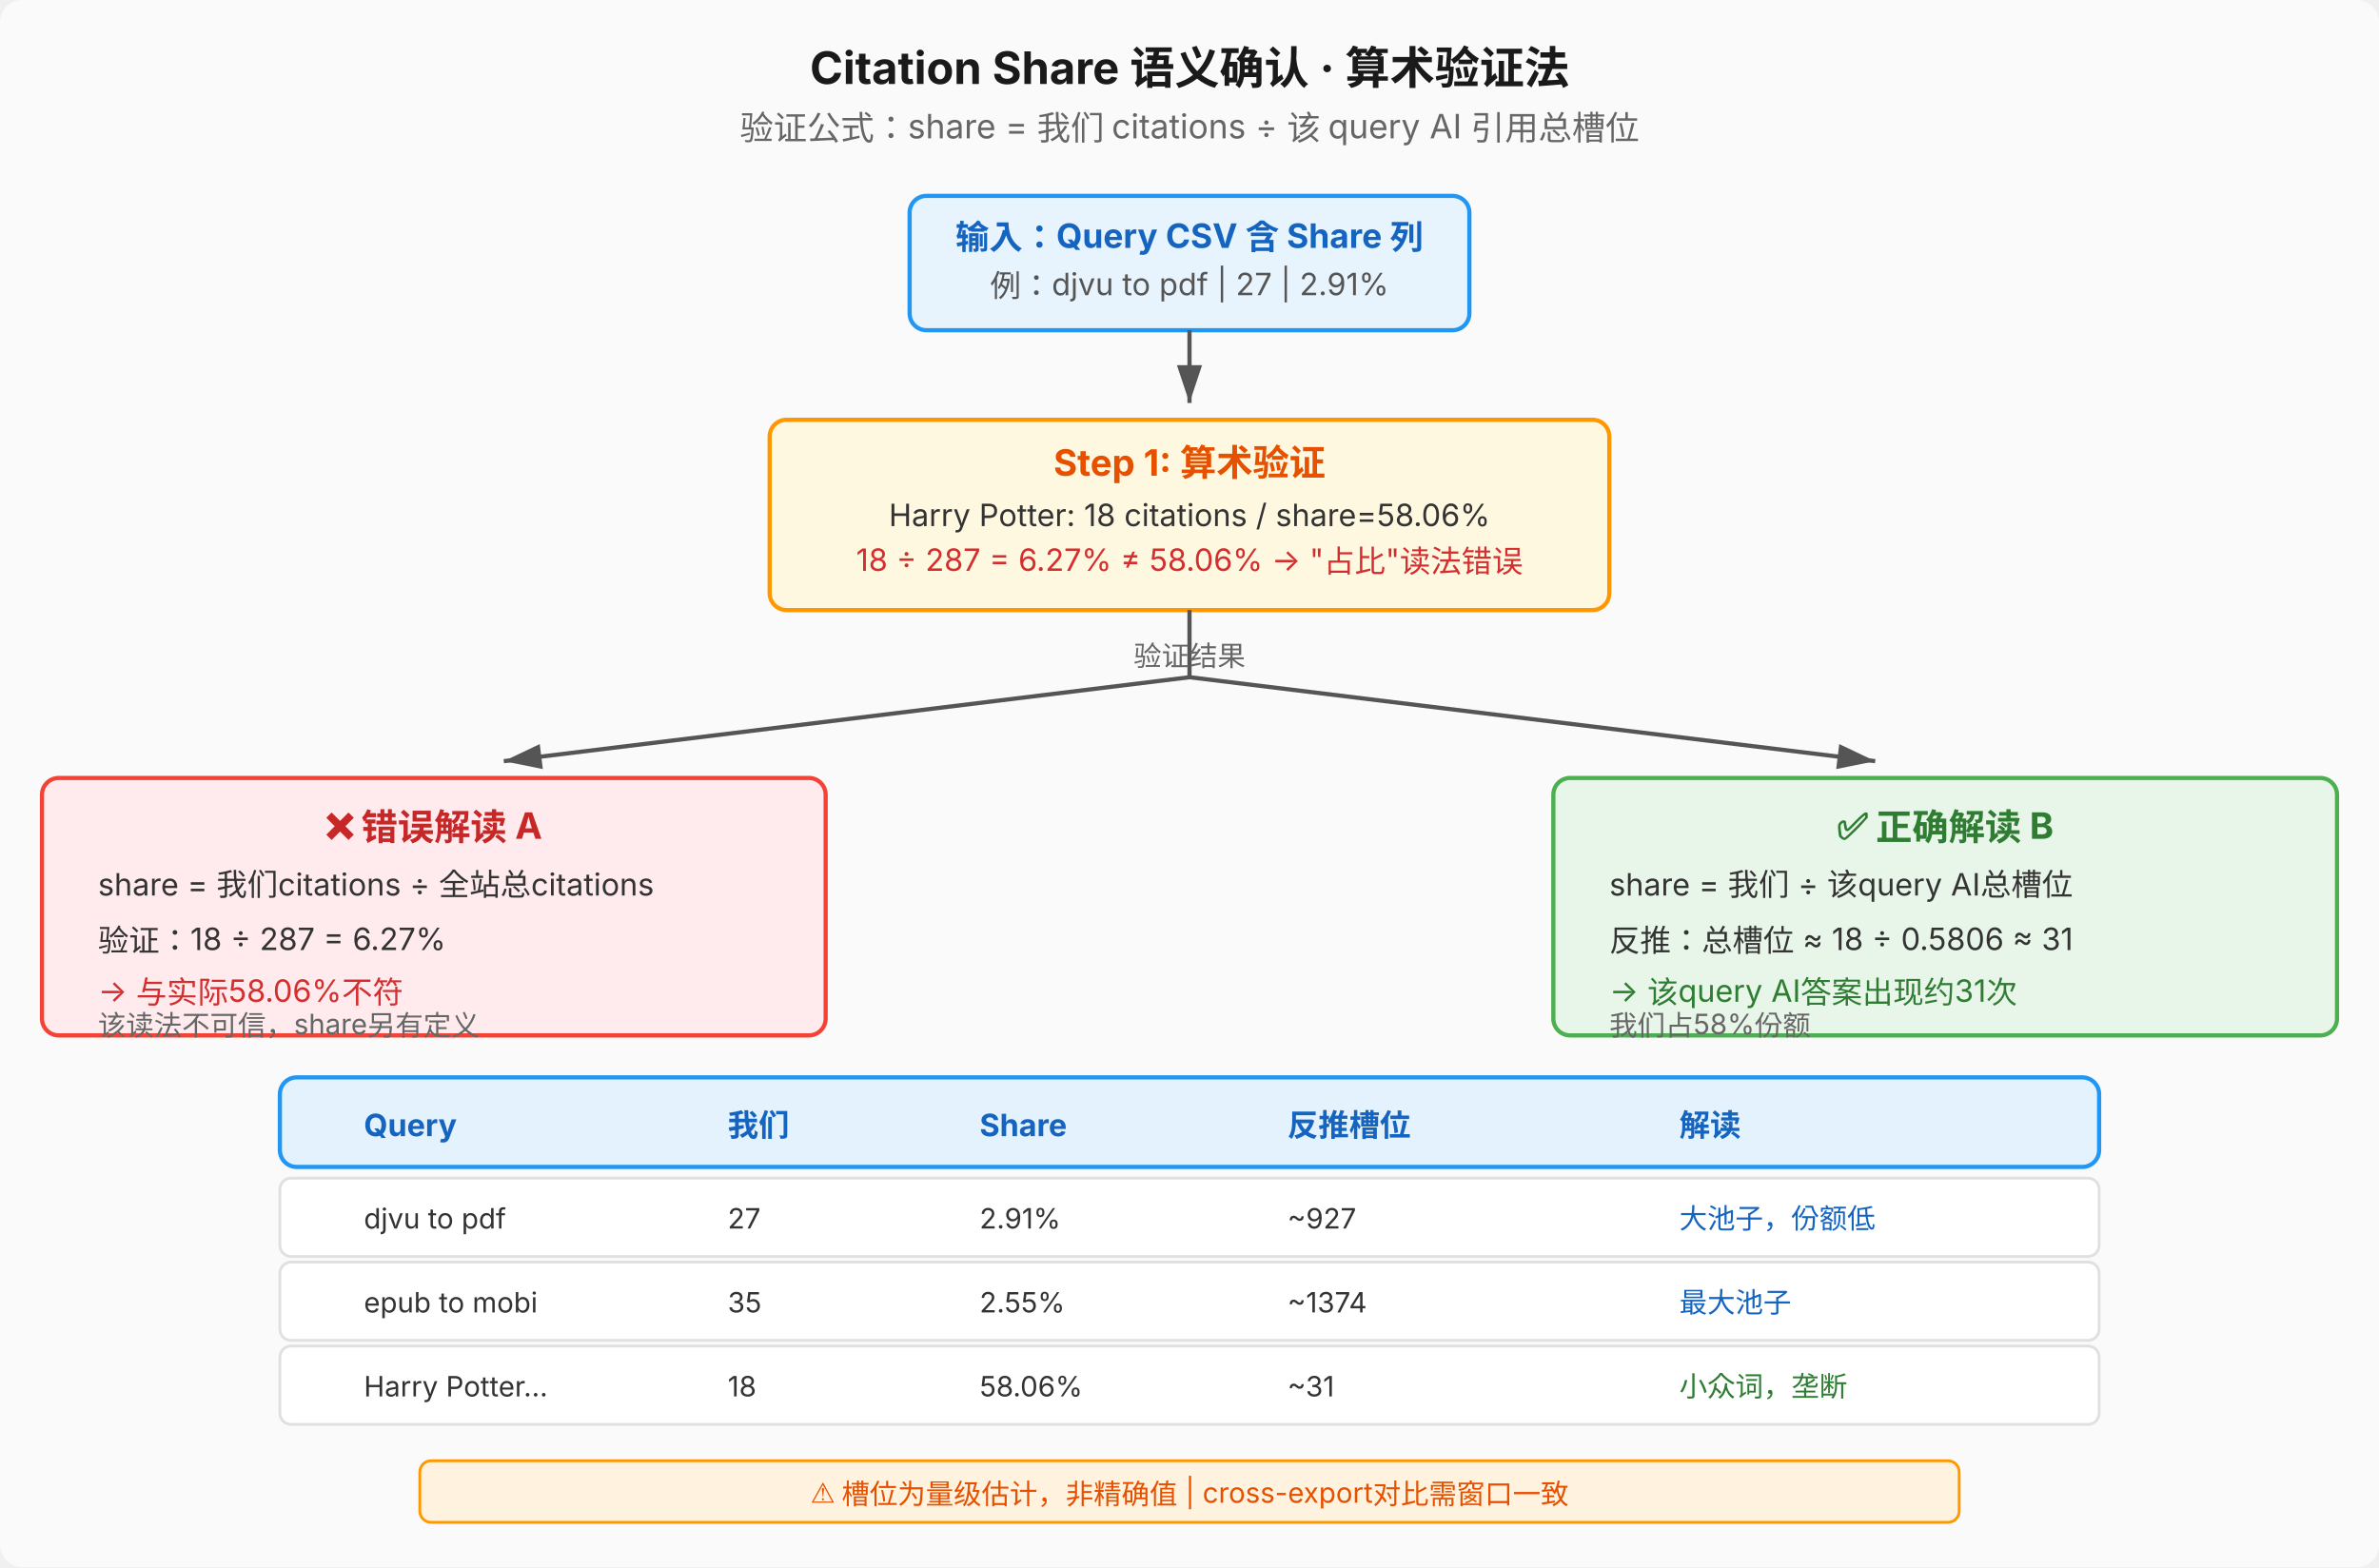
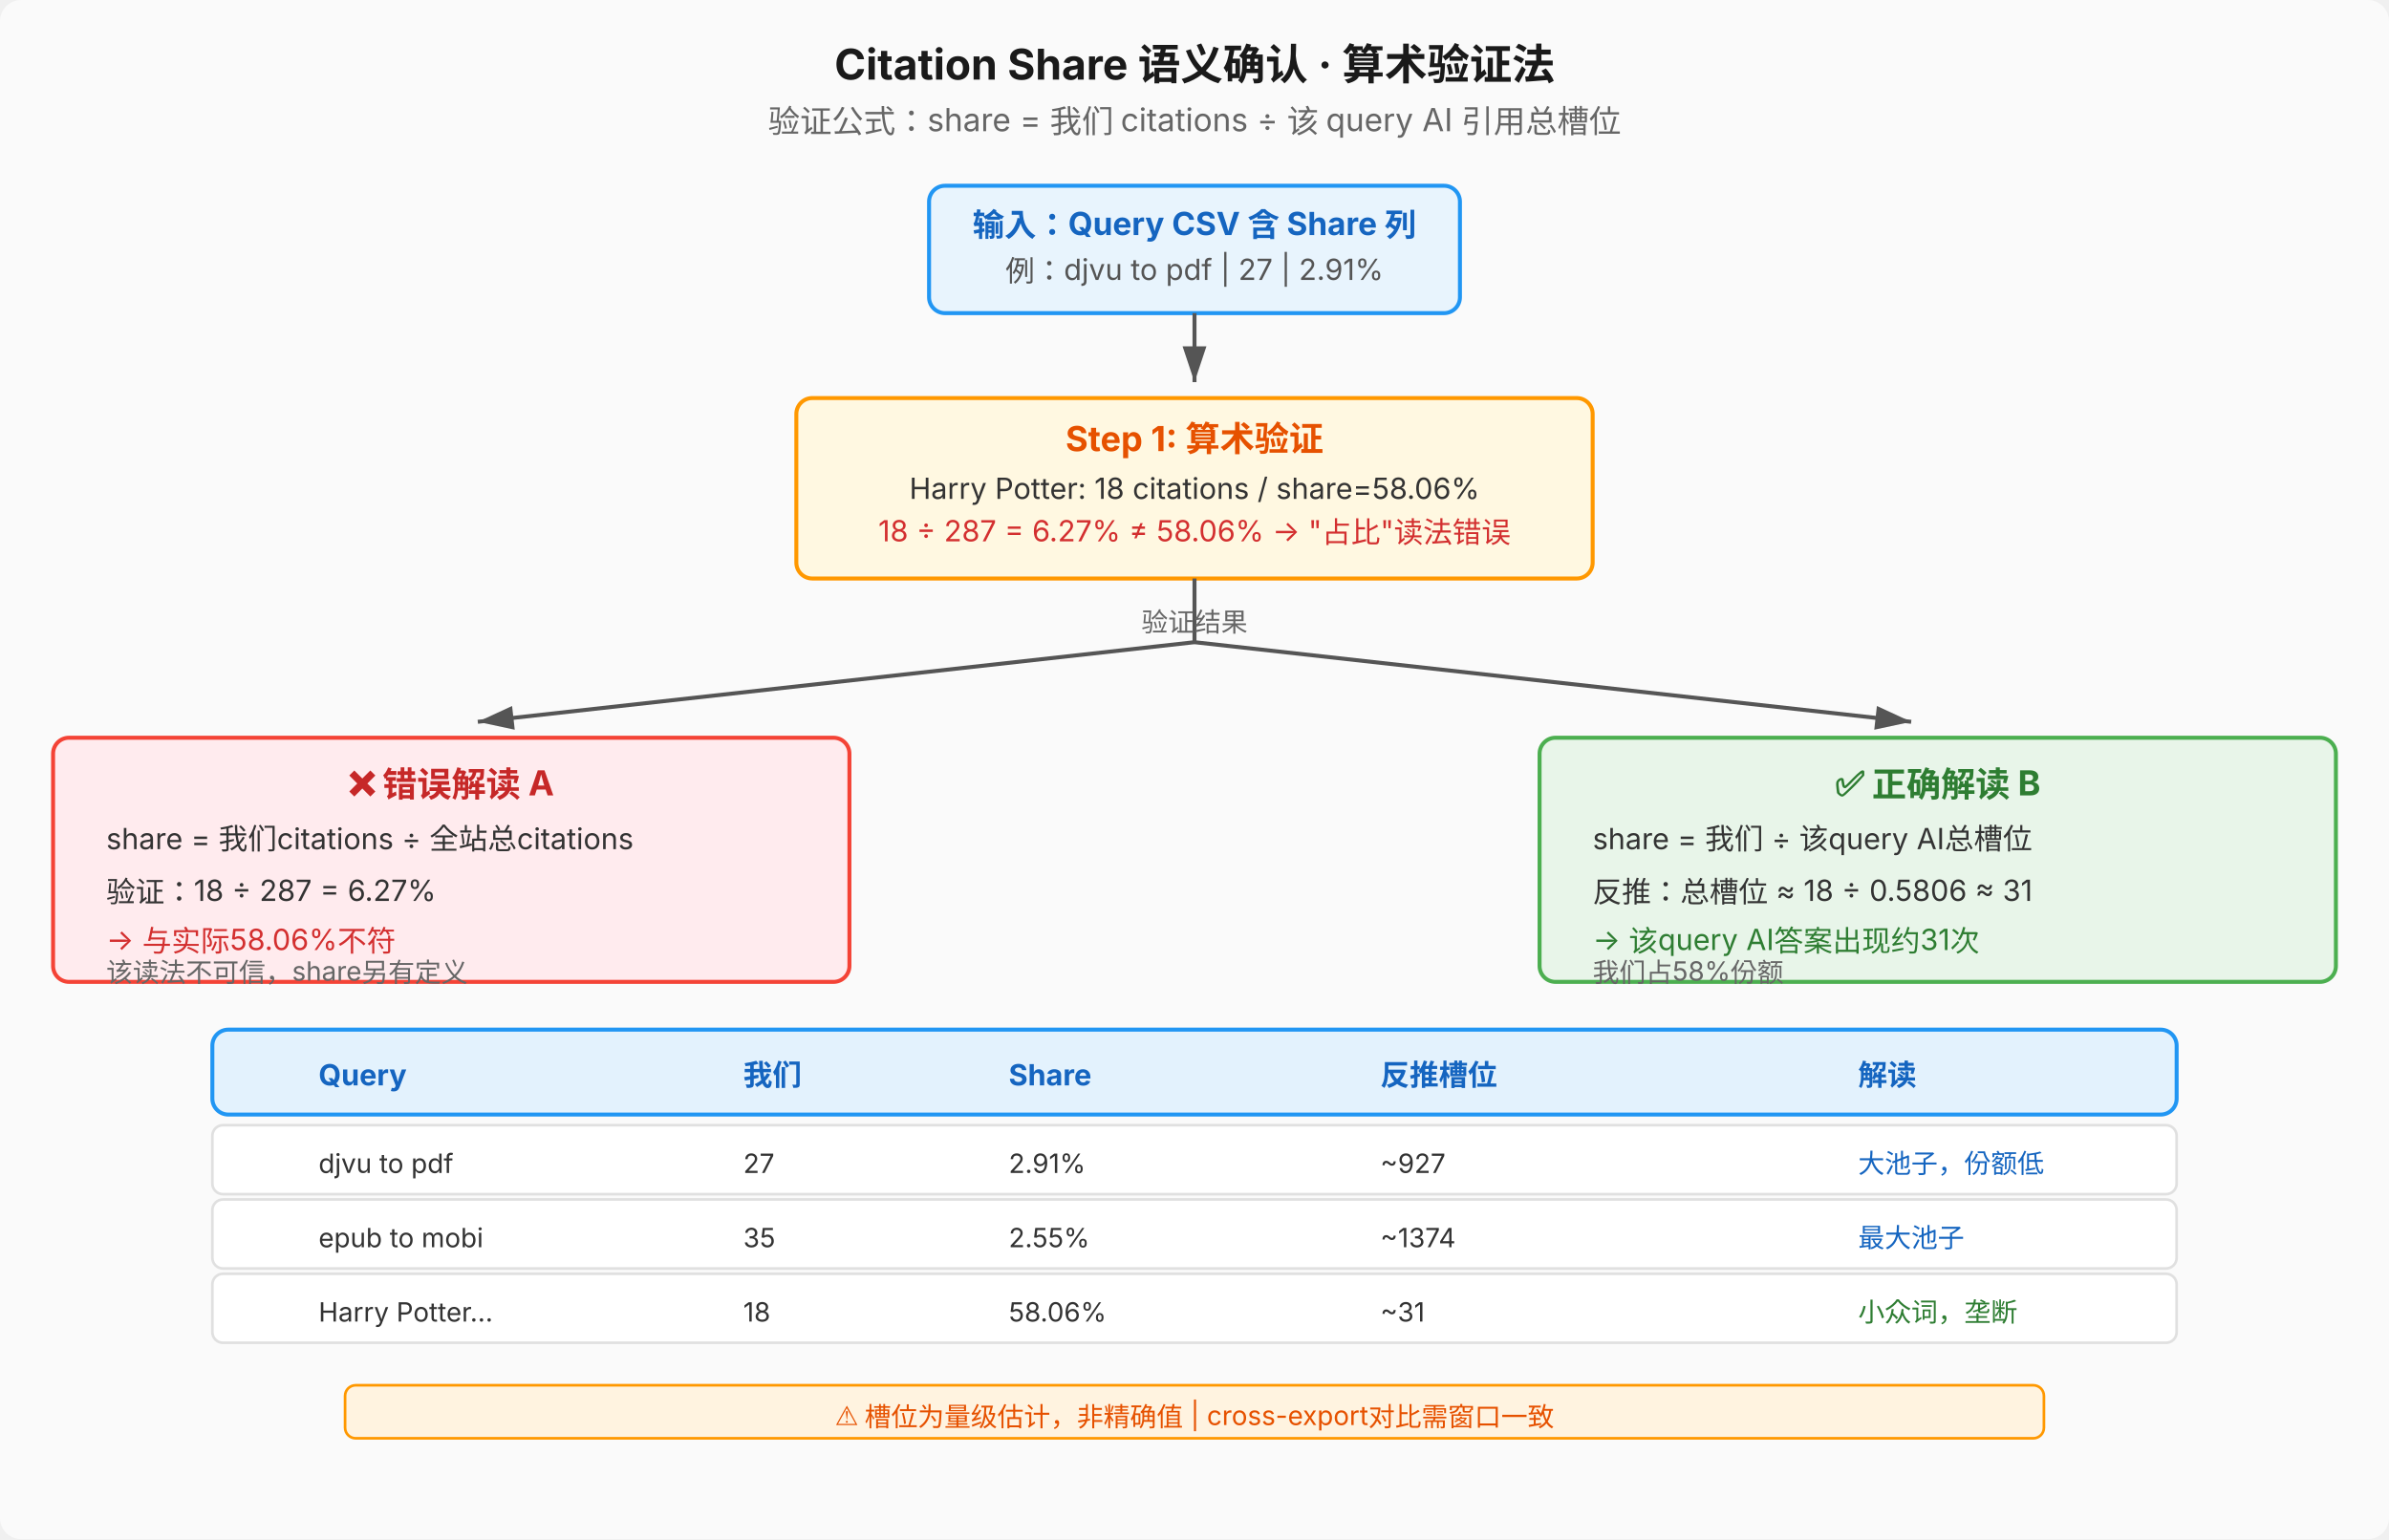
- <svg xmlns="http://www.w3.org/2000/svg" viewBox="0 0 850 560" font-family="system-ui, -apple-system, sans-serif">
+ <svg xmlns="http://www.w3.org/2000/svg" viewBox="0 0 900 580" font-family="system-ui, -apple-system, sans-serif">
  <defs>
    <marker id="arr" markerWidth="10" markerHeight="10" refX="9" refY="3" orient="auto">
      <path d="M0,0 L0,6 L9,3 z" fill="#555" />
    </marker>
  </defs>
-   <rect width="850" height="560" fill="#fafafa" rx="8" />
-   <text x="425" y="30" text-anchor="middle" font-size="16" font-weight="bold" fill="#1a1a1a">Citation Share 语义确认 · 算术验证法</text>
-   <text x="425" y="50" text-anchor="middle" font-size="12" fill="#666">验证公式：share = 我们 citations ÷ 该 query AI 引用总槽位</text>
-   <rect x="325" y="70" width="200" height="48" rx="6" fill="#e8f4fd" stroke="#2196F3" stroke-width="1.5" />
-   <text x="425" y="89" text-anchor="middle" font-size="12" font-weight="bold" fill="#1565C0">输入：Query CSV 含 Share 列</text>
-   <text x="425" y="106" text-anchor="middle" font-size="11" fill="#555">例：djvu to pdf | 27 | 2.91%</text>
-   <line x1="425" y1="118" x2="425" y2="144" stroke="#555" stroke-width="1.5" marker-end="url(#arr)" />
-   <rect x="275" y="150" width="300" height="68" rx="6" fill="#fff8e1" stroke="#FF9800" stroke-width="1.5" />
-   <text x="425" y="170" text-anchor="middle" font-size="13" font-weight="bold" fill="#E65100">Step 1: 算术验证</text>
-   <text x="425" y="188" text-anchor="middle" font-size="11" fill="#333">Harry Potter: 18 citations / share=58.06%</text>
-   <text x="425" y="204" text-anchor="middle" font-size="11" fill="#D32F2F">18 ÷ 287 = 6.27% ≠ 58.06% → "占比"读法错误</text>
-   <line x1="425" y1="218" x2="425" y2="242" stroke="#555" stroke-width="1.5" />
-   <line x1="425" y1="242" x2="180" y2="272" stroke="#555" stroke-width="1.5" marker-end="url(#arr)" />
-   <line x1="425" y1="242" x2="670" y2="272" stroke="#555" stroke-width="1.5" marker-end="url(#arr)" />
-   <text x="425" y="238" text-anchor="middle" font-size="10" fill="#666">验证结果</text>
-   <rect x="15" y="278" width="280" height="92" rx="6" fill="#ffebee" stroke="#f44336" stroke-width="1.5" />
-   <text x="155" y="300" text-anchor="middle" font-size="13" font-weight="bold" fill="#c62828">❌ 错误解读 A</text>
-   <text x="35" y="320" font-size="11" fill="#333">share = 我们citations ÷ 全站总citations</text>
-   <text x="35" y="340" font-size="11" fill="#333">验证：18 ÷ 287 = 6.27%</text>
-   <text x="35" y="358" font-size="11" fill="#d32f2f">→ 与实际58.06%不符</text>
-   <text x="35" y="370" font-size="10" fill="#666">该读法不可信，share另有定义</text>
-   <rect x="555" y="278" width="280" height="92" rx="6" fill="#e8f5e9" stroke="#4caf50" stroke-width="1.5" />
-   <text x="695" y="300" text-anchor="middle" font-size="13" font-weight="bold" fill="#2e7d32">✅ 正确解读 B</text>
-   <text x="575" y="320" font-size="11" fill="#333">share = 我们 ÷ 该query AI总槽位</text>
-   <text x="575" y="340" font-size="11" fill="#333">反推：总槽位 ≈ 18 ÷ 0.5806 ≈ 31</text>
-   <text x="575" y="358" font-size="11" fill="#2e7d32">→ 该query AI答案出现约31次</text>
-   <text x="575" y="370" font-size="10" fill="#666">我们占58%份额</text>
-   <rect x="100" y="385" width="650" height="32" rx="6" fill="#e3f2fd" stroke="#2196F3" stroke-width="1.5" />
-   <text x="130" y="406" font-size="11" font-weight="bold" fill="#1565C0">Query</text>
-   <text x="260" y="406" font-size="11" font-weight="bold" fill="#1565C0">我们</text>
-   <text x="350" y="406" font-size="11" font-weight="bold" fill="#1565C0">Share</text>
-   <text x="460" y="406" font-size="11" font-weight="bold" fill="#1565C0">反推槽位</text>
-   <text x="600" y="406" font-size="11" font-weight="bold" fill="#1565C0">解读</text>
-   <rect x="100" y="421" width="650" height="28" rx="4" fill="#fff" stroke="#e0e0e0" stroke-width="1" />
-   <text x="130" y="439" font-size="10" fill="#333">djvu to pdf</text>
-   <text x="260" y="439" font-size="10" fill="#333">27</text>
-   <text x="350" y="439" font-size="10" fill="#333">2.91%</text>
-   <text x="460" y="439" font-size="10" fill="#333">~927</text>
-   <text x="600" y="439" font-size="10" fill="#1565C0">大池子，份额低</text>
-   <rect x="100" y="451" width="650" height="28" rx="4" fill="#fff" stroke="#e0e0e0" stroke-width="1" />
-   <text x="130" y="469" font-size="10" fill="#333">epub to mobi</text>
-   <text x="260" y="469" font-size="10" fill="#333">35</text>
-   <text x="350" y="469" font-size="10" fill="#333">2.55%</text>
-   <text x="460" y="469" font-size="10" fill="#333">~1374</text>
-   <text x="600" y="469" font-size="10" fill="#1565C0">最大池子</text>
-   <rect x="100" y="481" width="650" height="28" rx="4" fill="#fff" stroke="#e0e0e0" stroke-width="1" />
-   <text x="130" y="499" font-size="10" fill="#333">Harry Potter...</text>
-   <text x="260" y="499" font-size="10" fill="#333">18</text>
-   <text x="350" y="499" font-size="10" fill="#333">58.06%</text>
-   <text x="460" y="499" font-size="10" fill="#333">~31</text>
-   <text x="600" y="499" font-size="10" fill="#2e7d32">小众词，垄断</text>
-   <rect x="150" y="522" width="550" height="22" rx="4" fill="#fff3e0" stroke="#ff9800" stroke-width="1" />
-   <text x="425" y="537" text-anchor="middle" font-size="10" fill="#e65100">⚠️ 槽位为量级估计，非精确值 | cross-export对比需窗口一致</text>
+   <rect width="900" height="580" fill="#fafafa" rx="8" />
+   <text x="450" y="30" text-anchor="middle" font-size="16" font-weight="bold" fill="#1a1a1a">Citation Share 语义确认 · 算术验证法</text>
+   <text x="450" y="50" text-anchor="middle" font-size="12" fill="#666">验证公式：share = 我们 citations ÷ 该 query AI 引用总槽位</text>
+   <rect x="350" y="70" width="200" height="48" rx="6" fill="#e8f4fd" stroke="#2196F3" stroke-width="1.5" />
+   <text x="450" y="89" text-anchor="middle" font-size="12" font-weight="bold" fill="#1565C0">输入：Query CSV 含 Share 列</text>
+   <text x="450" y="106" text-anchor="middle" font-size="11" fill="#555">例：djvu to pdf | 27 | 2.91%</text>
+   <line x1="450" y1="118" x2="450" y2="144" stroke="#555" stroke-width="1.5" marker-end="url(#arr)" />
+   <rect x="300" y="150" width="300" height="68" rx="6" fill="#fff8e1" stroke="#FF9800" stroke-width="1.5" />
+   <text x="450" y="170" text-anchor="middle" font-size="13" font-weight="bold" fill="#E65100">Step 1: 算术验证</text>
+   <text x="450" y="188" text-anchor="middle" font-size="11" fill="#333">Harry Potter: 18 citations / share=58.06%</text>
+   <text x="450" y="204" text-anchor="middle" font-size="11" fill="#D32F2F">18 ÷ 287 = 6.27% ≠ 58.06% → "占比"读法错误</text>
+   <line x1="450" y1="218" x2="450" y2="242" stroke="#555" stroke-width="1.5" />
+   <line x1="450" y1="242" x2="180" y2="272" stroke="#555" stroke-width="1.5" marker-end="url(#arr)" />
+   <line x1="450" y1="242" x2="720" y2="272" stroke="#555" stroke-width="1.5" marker-end="url(#arr)" />
+   <text x="450" y="238" text-anchor="middle" font-size="10" fill="#666">验证结果</text>
+   <rect x="20" y="278" width="300" height="92" rx="6" fill="#ffebee" stroke="#f44336" stroke-width="1.5" />
+   <text x="170" y="300" text-anchor="middle" font-size="13" font-weight="bold" fill="#c62828">❌ 错误解读 A</text>
+   <text x="40" y="320" font-size="11" fill="#333">share = 我们citations ÷ 全站总citations</text>
+   <text x="40" y="340" font-size="11" fill="#333">验证：18 ÷ 287 = 6.27%</text>
+   <text x="40" y="358" font-size="11" fill="#d32f2f">→ 与实际58.06%不符</text>
+   <text x="40" y="370" font-size="10" fill="#666">该读法不可信，share另有定义</text>
+   <rect x="580" y="278" width="300" height="92" rx="6" fill="#e8f5e9" stroke="#4caf50" stroke-width="1.5" />
+   <text x="730" y="300" text-anchor="middle" font-size="13" font-weight="bold" fill="#2e7d32">✅ 正确解读 B</text>
+   <text x="600" y="320" font-size="11" fill="#333">share = 我们 ÷ 该query AI总槽位</text>
+   <text x="600" y="340" font-size="11" fill="#333">反推：总槽位 ≈ 18 ÷ 0.5806 ≈ 31</text>
+   <text x="600" y="358" font-size="11" fill="#2e7d32">→ 该query AI答案出现约31次</text>
+   <text x="600" y="370" font-size="10" fill="#666">我们占58%份额</text>
+   <rect x="80" y="388" width="740" height="32" rx="6" fill="#e3f2fd" stroke="#2196F3" stroke-width="1.5" />
+   <text x="120" y="409" font-size="11" font-weight="bold" fill="#1565C0">Query</text>
+   <text x="280" y="409" font-size="11" font-weight="bold" fill="#1565C0">我们</text>
+   <text x="380" y="409" font-size="11" font-weight="bold" fill="#1565C0">Share</text>
+   <text x="520" y="409" font-size="11" font-weight="bold" fill="#1565C0">反推槽位</text>
+   <text x="700" y="409" font-size="11" font-weight="bold" fill="#1565C0">解读</text>
+   <rect x="80" y="424" width="740" height="26" rx="4" fill="#fff" stroke="#e0e0e0" stroke-width="1" />
+   <text x="120" y="442" font-size="10" fill="#333">djvu to pdf</text>
+   <text x="280" y="442" font-size="10" fill="#333">27</text>
+   <text x="380" y="442" font-size="10" fill="#333">2.91%</text>
+   <text x="520" y="442" font-size="10" fill="#333">~927</text>
+   <text x="700" y="442" font-size="10" fill="#1565C0">大池子，份额低</text>
+   <rect x="80" y="452" width="740" height="26" rx="4" fill="#fff" stroke="#e0e0e0" stroke-width="1" />
+   <text x="120" y="470" font-size="10" fill="#333">epub to mobi</text>
+   <text x="280" y="470" font-size="10" fill="#333">35</text>
+   <text x="380" y="470" font-size="10" fill="#333">2.55%</text>
+   <text x="520" y="470" font-size="10" fill="#333">~1374</text>
+   <text x="700" y="470" font-size="10" fill="#1565C0">最大池子</text>
+   <rect x="80" y="480" width="740" height="26" rx="4" fill="#fff" stroke="#e0e0e0" stroke-width="1" />
+   <text x="120" y="498" font-size="10" fill="#333">Harry Potter...</text>
+   <text x="280" y="498" font-size="10" fill="#333">18</text>
+   <text x="380" y="498" font-size="10" fill="#333">58.06%</text>
+   <text x="520" y="498" font-size="10" fill="#333">~31</text>
+   <text x="700" y="498" font-size="10" fill="#2e7d32">小众词，垄断</text>
+   <rect x="130" y="522" width="640" height="20" rx="4" fill="#fff3e0" stroke="#ff9800" stroke-width="1" />
+   <text x="450" y="537" text-anchor="middle" font-size="10" fill="#e65100">⚠️ 槽位为量级估计，非精确值 | cross-export对比需窗口一致</text>
</svg>
